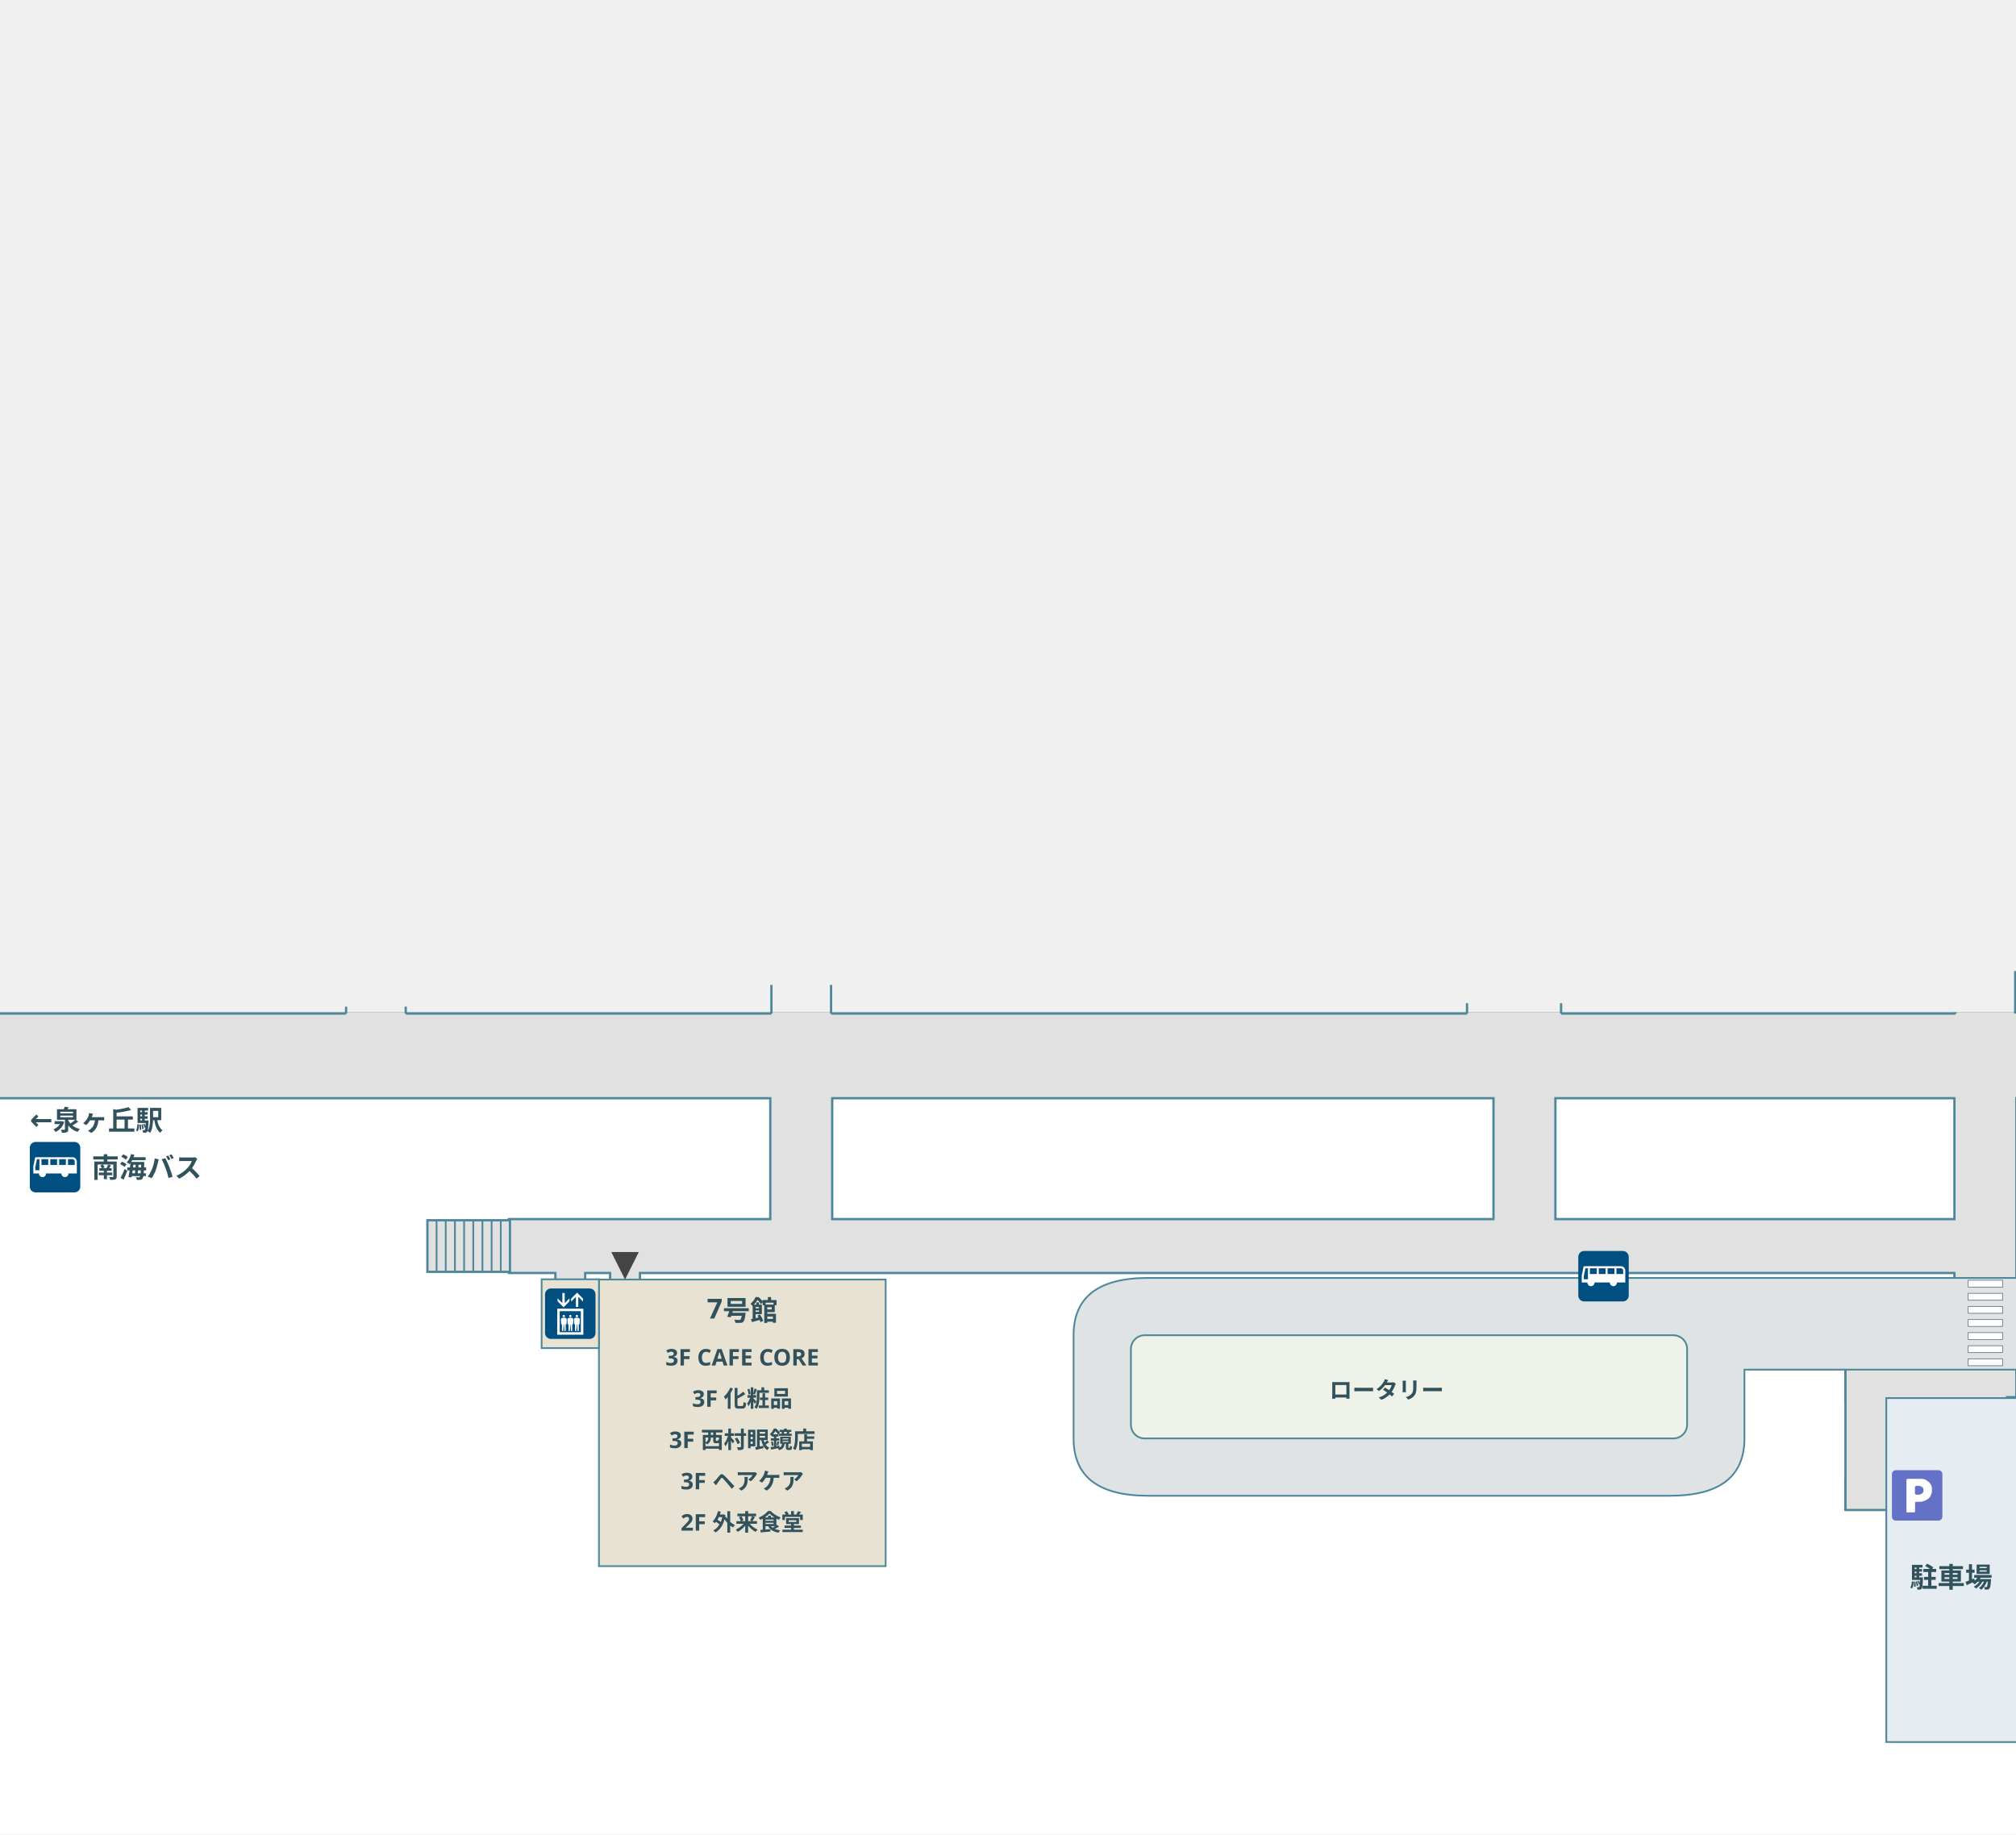
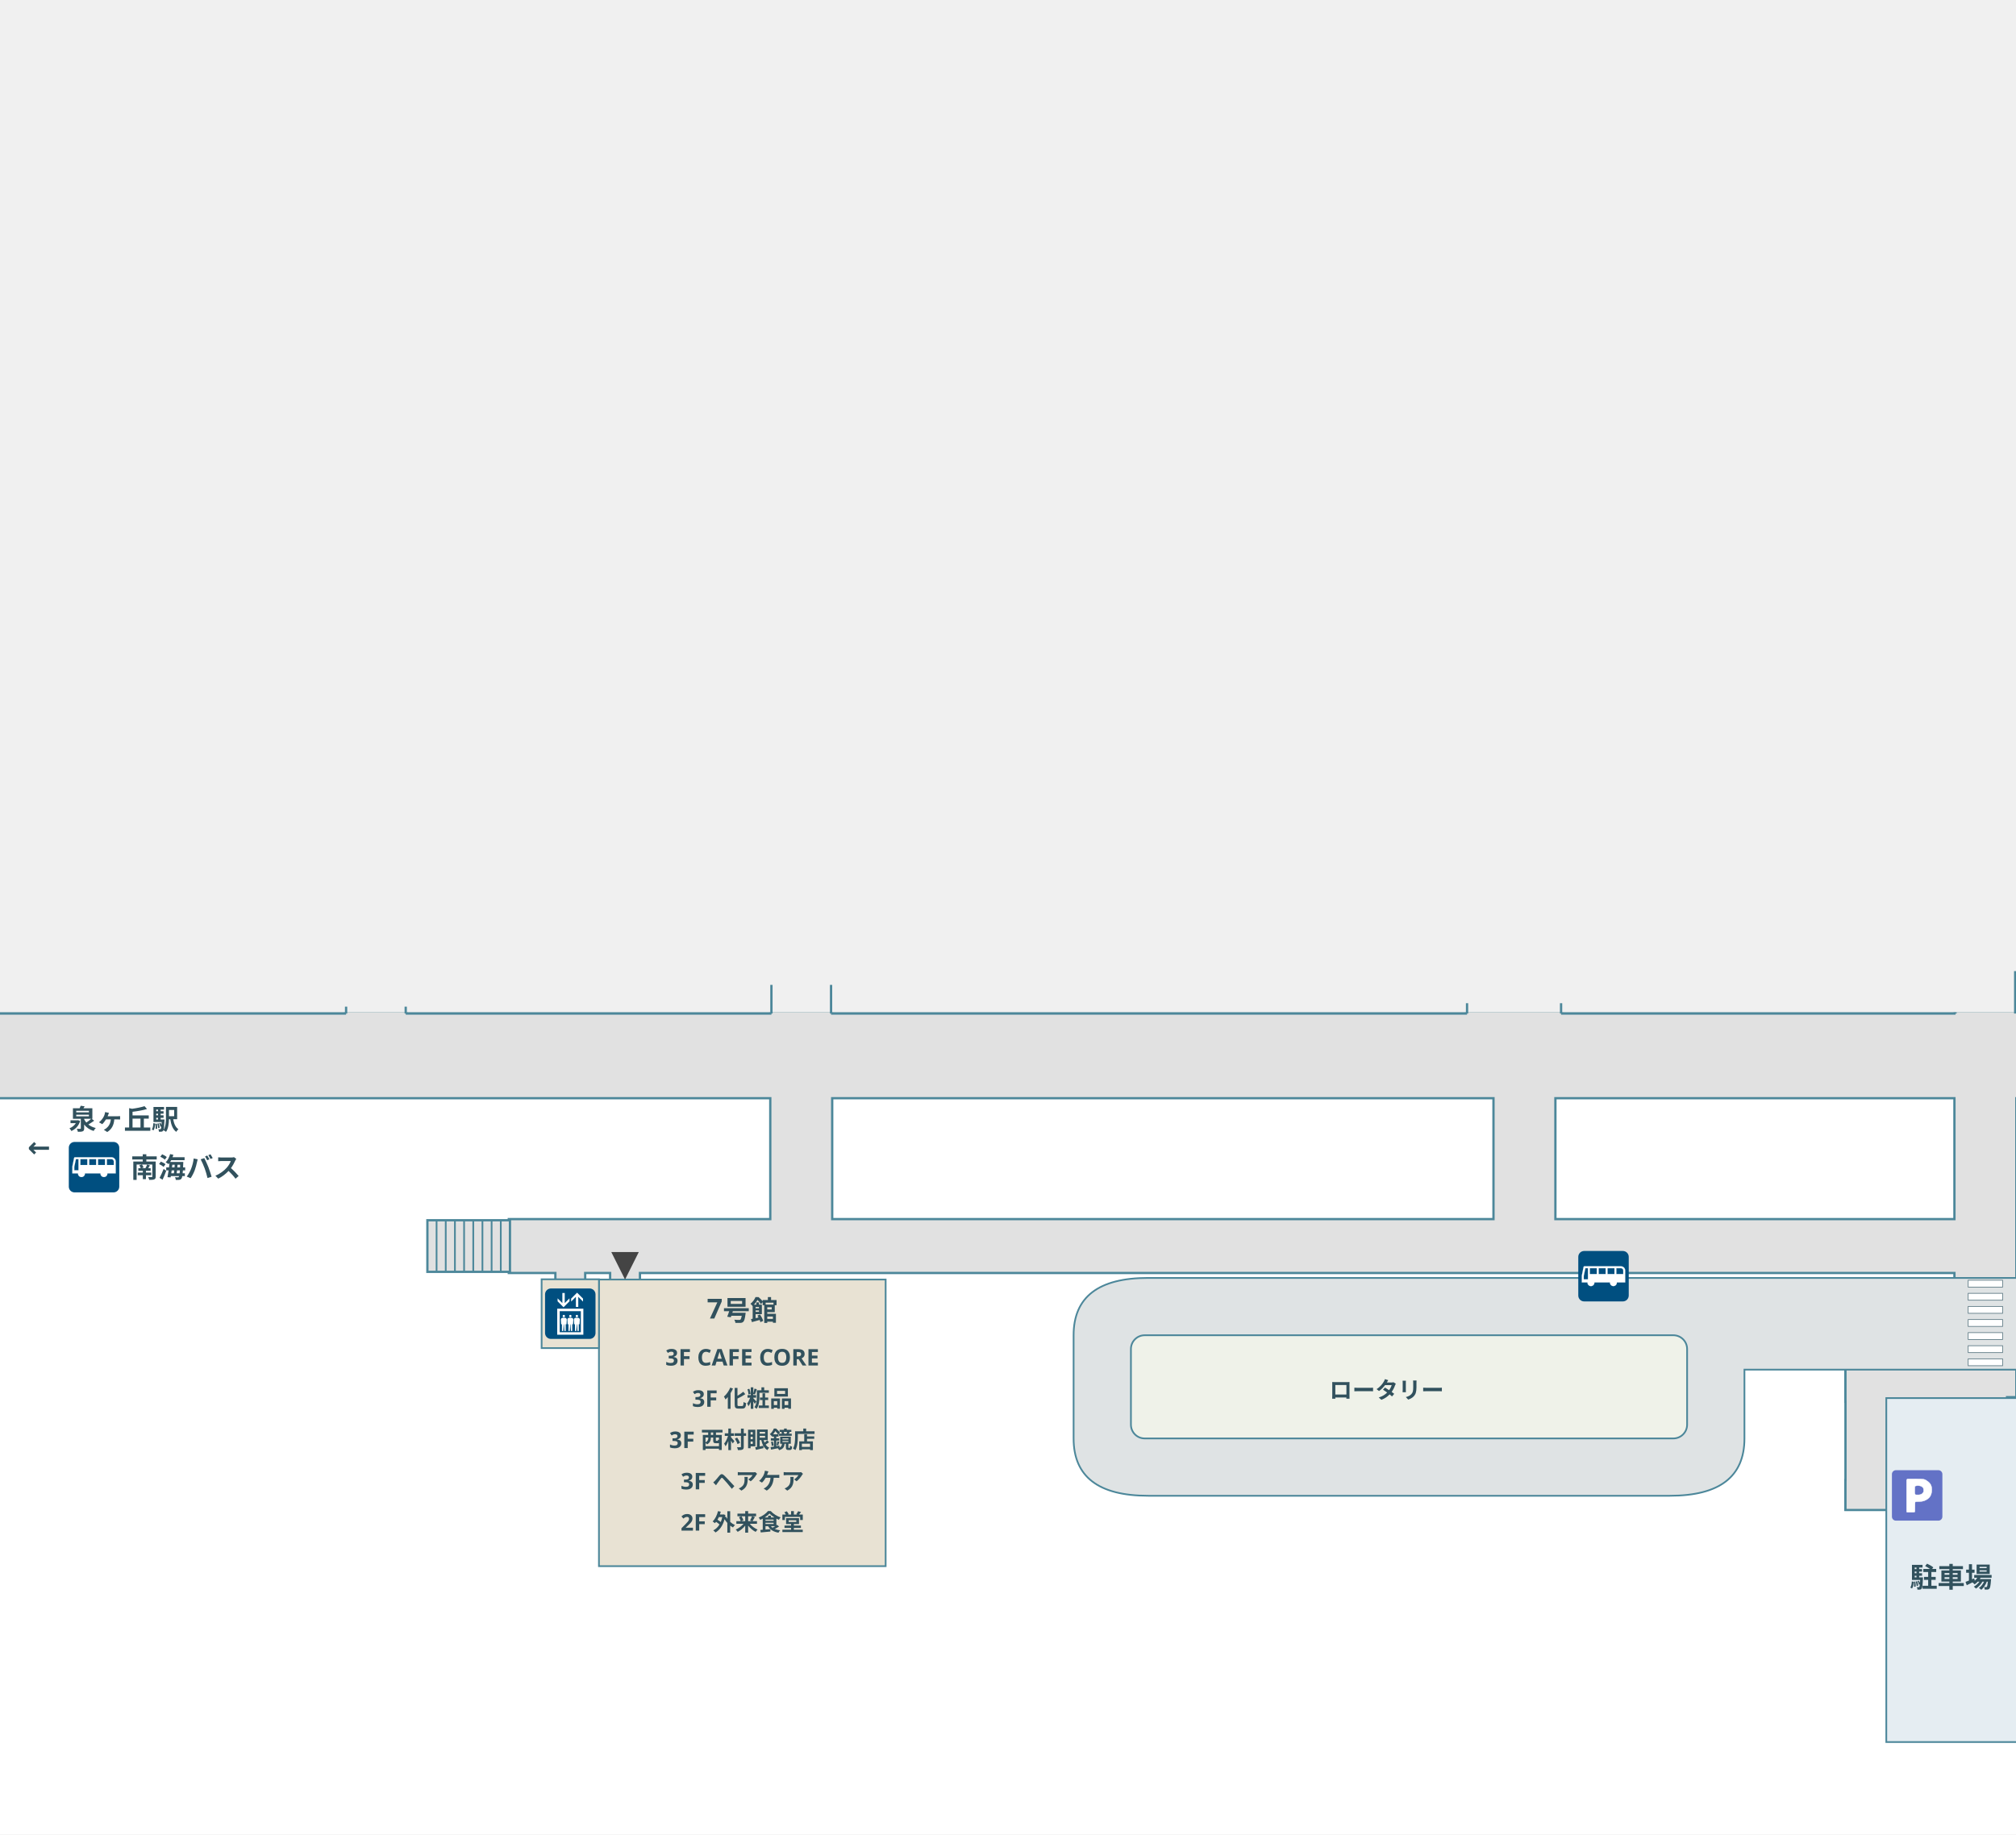
<svg xmlns="http://www.w3.org/2000/svg" viewBox="0 0 1758 1600">
  <defs>
    <symbol id="vector-art-1" viewBox="0 0 40 40">
      <rect width="40" height="40" rx="4.67" fill="#004f80" data-cut-to-outline="true" />
      <g transform="translate(9.6346 3.3333) scale(0.8774932)" data-glyph-source="https://www.mlit.go.jp/sogoseisaku/barrierfree/content/001727469.pdf">
        <path d="M0.000,14.475L0.000,37.987L23.625,37.987L23.625,14.475L0.000,14.475ZM21.368,35.737L2.265,35.737L2.265,16.717L21.368,16.717L21.368,35.737Z" fill="#ffffff" />
        <path d="M11.085,7.800L11.085,5.115L6.796,9.412L6.796,0.277L4.651,0.277L4.651,9.412L0.346,5.115L0.346,7.800L5.723,13.177L11.085,7.800Z" fill="#ffffff" />
        <path d="M16.883,3.765L16.883,12.900L19.036,12.900L19.036,3.765L23.333,8.062L23.333,5.377L17.963,0.000L12.585,5.377L12.585,8.062L16.883,3.765Z" fill="#ffffff" />
        <path d="M3.533,28.545L4.260,28.545L4.260,34.620L5.445,34.620L5.873,28.545L6.083,28.545L6.510,34.620L7.681,34.620L7.681,28.545L8.423,28.545L8.633,24.450L8.618,24.105L8.536,23.775L8.385,23.490L8.176,23.227L7.913,23.002L7.613,22.852L7.268,22.755L6.630,22.687L5.971,22.657L5.325,22.687L4.673,22.755L4.343,22.852L4.043,23.002L3.781,23.227L3.570,23.490L3.421,23.775L3.338,24.105L3.323,24.450L3.533,28.545Z" fill="#ffffff" />
        <path d="M5.971,22.207L6.263,22.162L6.510,22.050L6.728,21.885L6.893,21.667L7.005,21.420L7.043,21.127L7.005,20.857L6.893,20.595L6.728,20.385L6.510,20.205L6.263,20.107L5.971,20.070L5.693,20.107L5.431,20.205L5.228,20.385L5.048,20.595L4.950,20.857L4.913,21.127L4.950,21.420L5.048,21.667L5.228,21.885L5.431,22.050L5.693,22.162L5.971,22.207Z" fill="#ffffff" />
        <path d="M9.428,28.545L10.163,28.545L10.163,34.620L11.333,34.620L11.760,28.545L11.978,28.545L12.406,34.620L13.575,34.620L13.575,28.545L14.310,28.545L14.528,24.450L14.513,24.105L14.431,23.775L14.281,23.490L14.078,23.227L13.815,23.002L13.508,22.852L13.163,22.755L12.533,22.687L11.873,22.657L11.221,22.687L10.575,22.755L10.231,22.852L9.923,23.002L9.676,23.227L9.458,23.490L9.323,23.775L9.226,24.105L9.210,24.450L9.428,28.545Z" fill="#ffffff" />
        <path d="M11.873,22.207L12.158,22.162L12.406,22.050L12.630,21.885L12.796,21.667L12.901,21.420L12.945,21.127L12.901,20.857L12.796,20.595L12.630,20.385L12.406,20.205L12.158,20.107L11.873,20.070L11.580,20.107L11.333,20.205L11.108,20.385L10.943,20.595L10.838,20.857L10.808,21.127L10.838,21.420L10.943,21.667L11.108,21.885L11.333,22.050L11.580,22.162L11.873,22.207Z" fill="#ffffff" />
        <path d="M15.330,28.545L16.058,28.545L16.058,34.620L17.228,34.620L17.656,28.545L17.880,28.545L18.308,34.620L19.478,34.620L19.478,28.545L20.205,28.545L20.431,24.450L20.416,24.105L20.318,23.775L20.168,23.490L19.958,23.227L19.710,23.002L19.411,22.852L19.065,22.755L18.413,22.687L17.768,22.657L17.108,22.687L16.471,22.755L16.125,22.852L15.825,23.002L15.563,23.227L15.353,23.490L15.203,23.775L15.120,24.105L15.106,24.450L15.330,28.545Z" fill="#ffffff" />
        <path d="M17.768,22.207L18.046,22.162L18.308,22.050L18.526,21.885L18.690,21.667L18.803,21.420L18.825,21.127L18.803,20.857L18.690,20.595L18.526,20.385L18.308,20.205L18.046,20.107L17.768,20.070L17.476,20.107L17.228,20.205L17.010,20.385L16.846,20.595L16.733,20.857L16.695,21.127L16.733,21.420L16.846,21.667L17.010,21.885L17.228,22.050L17.476,22.162L17.768,22.207Z" fill="#ffffff" />
      </g>
    </symbol>
  </defs>
  <g id="campus-extension">
    <defs>
      <clipPath id="outdoor-only">
        <rect x="0" y="883" width="1758" height="717" />
      </clipPath>
    </defs>
    <g clip-path="url(#outdoor-only)">
      <rect x="0" y="892" width="2400" height="708" fill="white" />
      <g id="outdoor-walkways">
        <path id="outdoor-walk-edge-0" d="M-2.0 914.35L1760.0 914.35" fill="none" stroke="#4c879a" stroke-width="89" stroke-linejoin="miter" />
        <path id="outdoor-walk-edge-1" d="M327.8 881.0L327.8 916.35" fill="none" stroke="#4c879a" stroke-width="56" stroke-linejoin="miter" />
        <path id="outdoor-walk-edge-2" d="M698.7 881.0L698.7 1106.0" fill="none" stroke="#4c879a" stroke-width="56" stroke-linejoin="miter" />
        <path id="outdoor-walk-edge-3" d="M1320.3 881.0L1320.3 916.35" fill="none" stroke="#4c879a" stroke-width="86" stroke-linejoin="miter" />
        <path id="outdoor-walk-edge-4" d="M1329.35 912.35L1329.35 1088.8" fill="none" stroke="#4c879a" stroke-width="56" stroke-linejoin="miter" />
        <path id="outdoor-walk-edge-5" d="M1731.3 881.0L1731.3 1219.6" fill="none" stroke="#4c879a" stroke-width="56" stroke-linejoin="miter" />
        <path id="outdoor-walk-edge-6" d="M442.7 1086.8L1751.2 1086.8" fill="none" stroke="#4c879a" stroke-width="49" stroke-linejoin="miter" />
        <path id="outdoor-walk-edge-7" d="M497.3 1084.8L497.3 1117.8" fill="none" stroke="#4c879a" stroke-width="28" stroke-linejoin="miter" />
        <path id="outdoor-walk-edge-8" d="M545.05 1084.8L545.05 1118.0" fill="none" stroke="#4c879a" stroke-width="28" stroke-linejoin="miter" />
        <path id="outdoor-walk-edge-9" d="M1608.3 1207.6L1751.2 1207.6" fill="none" stroke="#4c879a" stroke-width="32" stroke-linejoin="miter" />
        <path id="outdoor-walk-edge-10" d="M1628.15 1191.6L1628.15 1317.9" fill="none" stroke="#4c879a" stroke-width="39.7" stroke-linejoin="miter" />
        <path id="outdoor-walk-edge-11" d="M1608.3 1303.9L1676.2 1303.9" fill="none" stroke="#4c879a" stroke-width="28" stroke-linejoin="miter" />
        <path id="outdoor-walk-fill-0" d="M0 914.35L1758 914.35" fill="none" stroke="#e1e1e1" stroke-width="85" stroke-linejoin="miter" />
        <path id="outdoor-walk-fill-1" d="M327.8 883L327.8 914.35" fill="none" stroke="#e1e1e1" stroke-width="52" stroke-linejoin="miter" />
        <path id="outdoor-walk-fill-2" d="M698.7 883L698.7 1104" fill="none" stroke="#e1e1e1" stroke-width="52" stroke-linejoin="miter" />
        <path id="outdoor-walk-fill-3" d="M1320.3 883L1320.3 914.35" fill="none" stroke="#e1e1e1" stroke-width="82" stroke-linejoin="miter" />
        <path id="outdoor-walk-fill-4" d="M1329.35 914.35L1329.35 1086.8" fill="none" stroke="#e1e1e1" stroke-width="52" stroke-linejoin="miter" />
        <path id="outdoor-walk-fill-5" d="M1731.3 883L1731.3 1217.6" fill="none" stroke="#e1e1e1" stroke-width="52" stroke-linejoin="miter" />
        <path id="outdoor-walk-fill-6" d="M444.7 1086.8L1749.2 1086.8" fill="none" stroke="#e1e1e1" stroke-width="45" stroke-linejoin="miter" />
        <path id="outdoor-walk-fill-7" d="M497.3 1086.8L497.3 1115.8" fill="none" stroke="#e1e1e1" stroke-width="24" stroke-linejoin="miter" />
        <path id="outdoor-walk-fill-8" d="M545.05 1086.8L545.05 1116" fill="none" stroke="#e1e1e1" stroke-width="24" stroke-linejoin="miter" />
        <path id="outdoor-walk-fill-9" d="M1610.3 1207.6L1749.2 1207.6" fill="none" stroke="#e1e1e1" stroke-width="28" stroke-linejoin="miter" />
        <path id="outdoor-walk-fill-10" d="M1628.15 1193.6L1628.15 1315.9" fill="none" stroke="#e1e1e1" stroke-width="35.7" stroke-linejoin="miter" />
        <path id="outdoor-walk-fill-11" d="M1610.3 1303.9L1674.2 1303.9" fill="none" stroke="#e1e1e1" stroke-width="24" stroke-linejoin="miter" />
        <path id="outdoor-deck-north-outline" d="M0 884H301.8M353.8 884H672.7M724.7 884H1279.3M1361.3 884H1705.3" fill="none" stroke="#4c879a" stroke-width="2" />
        <g id="outdoor-seven-west-stairs">
          <rect x="372.7" y="1064.3" width="72" height="45" fill="#e1e1e1" stroke="#4c879a" stroke-width="2" />
          <path d="M380.7 1064.3v45M388.7 1064.3v45M396.7 1064.3v45M404.7 1064.3v45M412.7 1064.3v45M420.7 1064.3v45M428.7 1064.3v45M436.7 1064.3v45" stroke="#4c879a" stroke-width="1.5" />
        </g>
      </g>
      <g id="outdoor-rotary" transform="translate(36.2 -25.4)">
        <path d="M965.0 1140H2320V1220H1485.0V1280Q1485.0 1330 1420.0 1330H965.0Q900 1330 900 1280V1190Q900 1140 965.0 1140Z" fill="#dfe3e4" stroke="#4c879a" stroke-width="1.5" />
        <rect x="950" y="1190" width="485.0" height="90" rx="12" fill="#eff2e9" stroke="#4c879a" stroke-width="1.5" />
        <path d="M2320 1140V1220" stroke="white" stroke-width="4" />
        <text x="1173.0" y="1245" font-family="sans-serif" text-anchor="middle" fill="#31515d" font-size="20" font-weight="700">ロータリー</text>
      </g>
      <g id="outdoor-parking-crosswalk" fill="white" stroke="#587580" stroke-width=".6">
        <rect x="1716.3" y="1116.6" width="30" height="6" />
        <rect x="1716.3" y="1128.03" width="30" height="6" />
        <rect x="1716.3" y="1139.46" width="30" height="6" />
        <rect x="1716.3" y="1150.89" width="30" height="6" />
        <rect x="1716.3" y="1162.31" width="30" height="6" />
        <rect x="1716.3" y="1173.74" width="30" height="6" />
        <rect x="1716.3" y="1185.17" width="30" height="6" />
      </g>
      <g id="outdoor-seven" transform="translate(-2.7 -6)">
        <rect x="525" y="1122" width="250" height="250" fill="#e8e2d3" stroke="#4c879a" stroke-width="1.5" />
        <g id="outdoor-sevenEV" transform="translate(0 -78.2)">
          <rect x="475" y="1200" width="50" height="60" fill="#e8e2d3" stroke="#4c879a" stroke-width="1.5" />
          <use data-official-ev="31" x="478" y="1208" width="44" height="44" href="#vector-art-1" />
        </g>
        <text x="650" y="1156" font-family="sans-serif" text-anchor="middle" fill="#31515d" font-size="24" font-weight="700">7号館</text>
        <text x="650" y="1197" font-family="sans-serif" text-anchor="middle" fill="#31515d" font-size="20" font-weight="700">3F CAFE CORE</text>
        <text x="650" y="1233" font-family="sans-serif" text-anchor="middle" fill="#31515d" font-size="20" font-weight="700">3F 化粧品</text>
        <text x="650" y="1269" font-family="sans-serif" text-anchor="middle" fill="#31515d" font-size="20" font-weight="700">3F 西村眼鏡店</text>
        <text x="650" y="1305" font-family="sans-serif" text-anchor="middle" fill="#31515d" font-size="20" font-weight="700">3F ヘアケア</text>
        <text x="650" y="1341" font-family="sans-serif" text-anchor="middle" fill="#31515d" font-size="20" font-weight="700">2F 外来食堂</text>
        <path id="outdoor-seven-entrance" d="M535.75 1098h24l-12 24z" fill="#444444" />
      </g>
      <g id="outdoor-parkingBuilding" transform="translate(194.9 -30.6)">
        <rect x="1450" y="1250" width="850" height="300" fill="#e5edf2" stroke="#4c879a" stroke-width="1.5" />
        <text x="1506.55" y="1415" font-family="sans-serif" text-anchor="middle" fill="#31515d" font-size="24" font-weight="700">駐車場</text>
      </g>
      <g id="outdoor-busStop" transform="translate(298.3 1.1)">
        <rect x="1078" y="1090" width="44" height="44" rx="5.14" fill="#004f80" />
        <svg x="1081" y="1102" width="38" height="20" viewBox="-0.1 -0.1 41.12 18.89">
          <path d="M36.885 0.000 L2.461 0.000 L2.228 0.045 L2.033 0.112 L1.860 0.262 L1.740 0.420 L1.651 0.622 L0.000 8.767 L0.000 15.225 L5.348 15.225 L5.348 15.472 L5.393 15.997 L5.513 16.492 L5.716 16.957 L5.971 17.362 L6.308 17.745 L6.675 18.060 L7.103 18.322 L7.576 18.532 L8.070 18.645 L8.603 18.690 L9.135 18.645 L9.638 18.532 L10.088 18.322 L10.516 18.060 L10.898 17.745 L11.228 17.362 L11.490 16.957 L11.693 16.492 L11.813 15.997 L11.858 15.472 L11.858 15.225 L26.528 15.225 L26.528 15.457 L26.573 15.982 L26.693 16.477 L26.896 16.927 L27.166 17.347 L27.488 17.730 L27.856 18.052 L28.283 18.307 L28.755 18.502 L29.250 18.630 L29.783 18.675 L30.315 18.630 L30.818 18.502 L31.283 18.307 L31.711 18.052 L32.086 17.730 L32.408 17.347 L32.670 16.927 L32.880 16.477 L32.993 15.982 L33.038 15.457 L33.038 15.225 L40.920 15.225 L40.920 3.982 L40.875 3.405 L40.740 2.835 L40.553 2.310 L40.268 1.815 L39.930 1.380 L39.533 0.990 L39.076 0.637 L38.596 0.375 L38.048 0.172 L37.485 0.045 L36.885 0.000 Z M5.791 12.292 L1.815 12.292 L1.815 8.970 L3.346 1.800 L5.791 1.800 L5.791 12.292 Z M14.130 7.312 L7.576 7.312 L7.576 1.800 L14.130 1.800 L14.130 7.312 Z M22.463 7.312 L15.908 7.312 L15.908 1.800 L22.463 1.800 L22.463 7.312 Z M30.788 7.312 L24.248 7.312 L24.248 1.800 L30.788 1.800 L30.788 7.312 Z M32.581 7.312 L32.581 1.800 L36.885 1.800 L37.343 1.845 L37.755 1.972 L38.123 2.182 L38.445 2.445 L38.723 2.760 L38.918 3.142 L39.045 3.547 L39.091 3.982 L39.091 7.312 L32.581 7.312 Z" fill="white" fill-rule="evenodd" stroke="white" stroke-width="0.12" />
        </svg>
      </g>
      <g id="outdoor-nankai-bus">
-         <text x="26" y="985" font-family="sans-serif" text-anchor="start" fill="#31515d" font-size="24" font-weight="700">←泉ヶ丘駅</text>
-         <rect x="26" y="996" width="44" height="44" rx="5" fill="#004f80" />
-         <svg x="29" y="1008" width="38" height="20" viewBox="-0.1 -0.1 41.12 18.89">
+         <text x="24" y="1009" font-family="sans-serif" text-anchor="start" fill="#31515d" font-size="24" font-weight="700">←</text>
+         <text x="60" y="985" font-family="sans-serif" text-anchor="start" fill="#31515d" font-size="24" font-weight="700">泉ヶ丘駅</text>
+         <rect x="60" y="996" width="44" height="44" rx="5" fill="#004f80" />
+         <svg x="63" y="1008" width="38" height="20" viewBox="-0.1 -0.1 41.12 18.89">
          <path d="M36.885 0.000 L2.461 0.000 L2.228 0.045 L2.033 0.112 L1.860 0.262 L1.740 0.420 L1.651 0.622 L0.000 8.767 L0.000 15.225 L5.348 15.225 L5.348 15.472 L5.393 15.997 L5.513 16.492 L5.716 16.957 L5.971 17.362 L6.308 17.745 L6.675 18.060 L7.103 18.322 L7.576 18.532 L8.070 18.645 L8.603 18.690 L9.135 18.645 L9.638 18.532 L10.088 18.322 L10.516 18.060 L10.898 17.745 L11.228 17.362 L11.490 16.957 L11.693 16.492 L11.813 15.997 L11.858 15.472 L11.858 15.225 L26.528 15.225 L26.528 15.457 L26.573 15.982 L26.693 16.477 L26.896 16.927 L27.166 17.347 L27.488 17.730 L27.856 18.052 L28.283 18.307 L28.755 18.502 L29.250 18.630 L29.783 18.675 L30.315 18.630 L30.818 18.502 L31.283 18.307 L31.711 18.052 L32.086 17.730 L32.408 17.347 L32.670 16.927 L32.880 16.477 L32.993 15.982 L33.038 15.457 L33.038 15.225 L40.920 15.225 L40.920 3.982 L40.875 3.405 L40.740 2.835 L40.553 2.310 L40.268 1.815 L39.930 1.380 L39.533 0.990 L39.076 0.637 L38.596 0.375 L38.048 0.172 L37.485 0.045 L36.885 0.000 Z M5.791 12.292 L1.815 12.292 L1.815 8.970 L3.346 1.800 L5.791 1.800 L5.791 12.292 Z M14.130 7.312 L7.576 7.312 L7.576 1.800 L14.130 1.800 L14.130 7.312 Z M22.463 7.312 L15.908 7.312 L15.908 1.800 L22.463 1.800 L22.463 7.312 Z M30.788 7.312 L24.248 7.312 L24.248 1.800 L30.788 1.800 L30.788 7.312 Z M32.581 7.312 L32.581 1.800 L36.885 1.800 L37.343 1.845 L37.755 1.972 L38.123 2.182 L38.445 2.445 L38.723 2.760 L38.918 3.142 L39.045 3.547 L39.091 3.982 L39.091 7.312 L32.581 7.312 Z" fill="white" fill-rule="evenodd" stroke="white" stroke-width="0.12" />
        </svg>
-         <text x="80" y="1027" font-family="sans-serif" text-anchor="start" fill="#31515d" font-size="24" font-weight="700">南海バス</text>
+         <text x="114" y="1027" font-family="sans-serif" text-anchor="start" fill="#31515d" font-size="24" font-weight="700">南海バス</text>
      </g>
      <g id="outdoor-parkingPayment" transform="translate(161.8 14.3)">
        <g transform="translate(1488 1268) scale(1.1)">
          <rect width="40" height="40" rx="3.17" fill="#6372c6" data-cut-to-outline="true" />
          <g transform="scale(.1666667)" fill="currentColor" color="#ffffff" stroke="currentColor" stroke-width="1.65" stroke-linejoin="round" data-glyph-source="hospital-legend-redrawn">
            <path d="M0 0 C1.44 -0 1.44 -0 2.91 -0 C4.55 -0.01 4.55 -0.01 6.22 -0.03 C8 -0.01 8 -0.01 9.82 0.01 C11.05 0 12.29 0 13.56 0 C16.85 0 20.15 0.02 23.45 0.05 C26.72 0.07 29.99 0.05 33.26 0.04 C79.16 0.08 79.16 0.08 96.58 12.88 C97.94 14.06 99.27 15.26 100.58 16.5 C101.51 17.32 101.51 17.32 102.47 18.16 C108.58 24.19 111.93 32.18 113.58 40.5 C115.32 55.29 114.32 69.31 106.93 82.42 C99.9 93.17 89.54 99.8 77.62 104.23 C65.69 108.11 53.29 108.2 40.85 108.36 C38.41 108.41 38.41 108.41 35.58 109.5 C34.65 112.28 34.45 113.98 34.42 116.85 C34.41 118.16 34.41 118.16 34.39 119.5 C34.38 120.44 34.38 121.38 34.37 122.35 C34.34 124.34 34.31 126.32 34.28 128.31 C34.24 131.44 34.2 134.58 34.18 137.72 C34.15 140.74 34.1 143.76 34.06 146.79 C34.05 147.73 34.05 148.67 34.05 149.64 C34.03 150.51 34.01 151.39 34 152.28 C33.99 153.05 33.98 153.82 33.97 154.61 C33.78 155.55 33.78 155.55 33.58 156.5 C29.91 158.94 27.16 158.79 22.92 158.77 C22.17 158.77 21.43 158.77 20.66 158.77 C19.08 158.77 17.51 158.77 15.94 158.76 C13.52 158.75 11.11 158.76 8.69 158.77 C7.16 158.77 5.64 158.77 4.11 158.77 C3.38 158.77 2.66 158.77 1.91 158.78 C0.13 158.76 -1.65 158.64 -3.42 158.5 C-4.08 157.84 -4.74 157.18 -5.42 156.5 C-5.68 153.89 -5.68 153.89 -5.68 150.52 C-5.69 149.24 -5.7 147.97 -5.7 146.65 C-5.7 145.23 -5.7 143.81 -5.7 142.38 C-5.7 140.89 -5.71 139.4 -5.71 137.91 C-5.72 133.85 -5.73 129.79 -5.72 125.74 C-5.72 122.35 -5.73 118.97 -5.73 115.58 C-5.74 107.6 -5.74 99.61 -5.74 91.63 C-5.73 83.39 -5.74 75.14 -5.76 66.9 C-5.78 59.83 -5.79 52.76 -5.78 45.69 C-5.78 41.46 -5.79 37.24 -5.8 33.01 C-5.81 29.04 -5.81 25.06 -5.8 21.09 C-5.79 19.63 -5.8 18.17 -5.81 16.71 C-5.82 14.72 -5.81 12.73 -5.8 10.74 C-5.8 9.62 -5.8 8.51 -5.8 7.36 C-5.27 3.34 -4.12 0.85 0 0 Z M34.58 34.5 C33.41 38.01 33.4 41.19 33.38 44.84 C33.37 45.55 33.36 46.27 33.36 47.01 C33.35 48.52 33.34 50.04 33.34 51.55 C33.33 53.86 33.3 56.17 33.27 58.48 C33.26 59.95 33.25 61.43 33.25 62.9 C33.24 63.59 33.23 64.27 33.21 64.98 C33.23 69.33 34.01 71.99 36.58 75.5 C39.89 75.62 43.2 75.69 46.52 75.75 C47.44 75.78 48.37 75.82 49.32 75.85 C56.99 75.96 62.63 74.27 68.92 69.86 C72.31 66.45 74.58 63.55 75.43 58.75 C75.79 53.24 75.48 47.88 73.52 42.69 C69.2 37.81 64.93 34.47 58.45 33.13 C46.06 31.14 46.06 31.14 34.58 34.5 Z " transform="translate(75.42136,41.49879)" />
          </g>
        </g>
      </g>
    </g>
    <path id="outdoor-doorway-outlines" d="M301.8 878V884M353.8 878V884M672.7 859V884M724.7 859V884M1279.3 875V884M1361.3 875V884M1705.3 883V884M1757.3 847V884" fill="none" stroke="#4c879a" stroke-width="2" />
  </g>
</svg>
